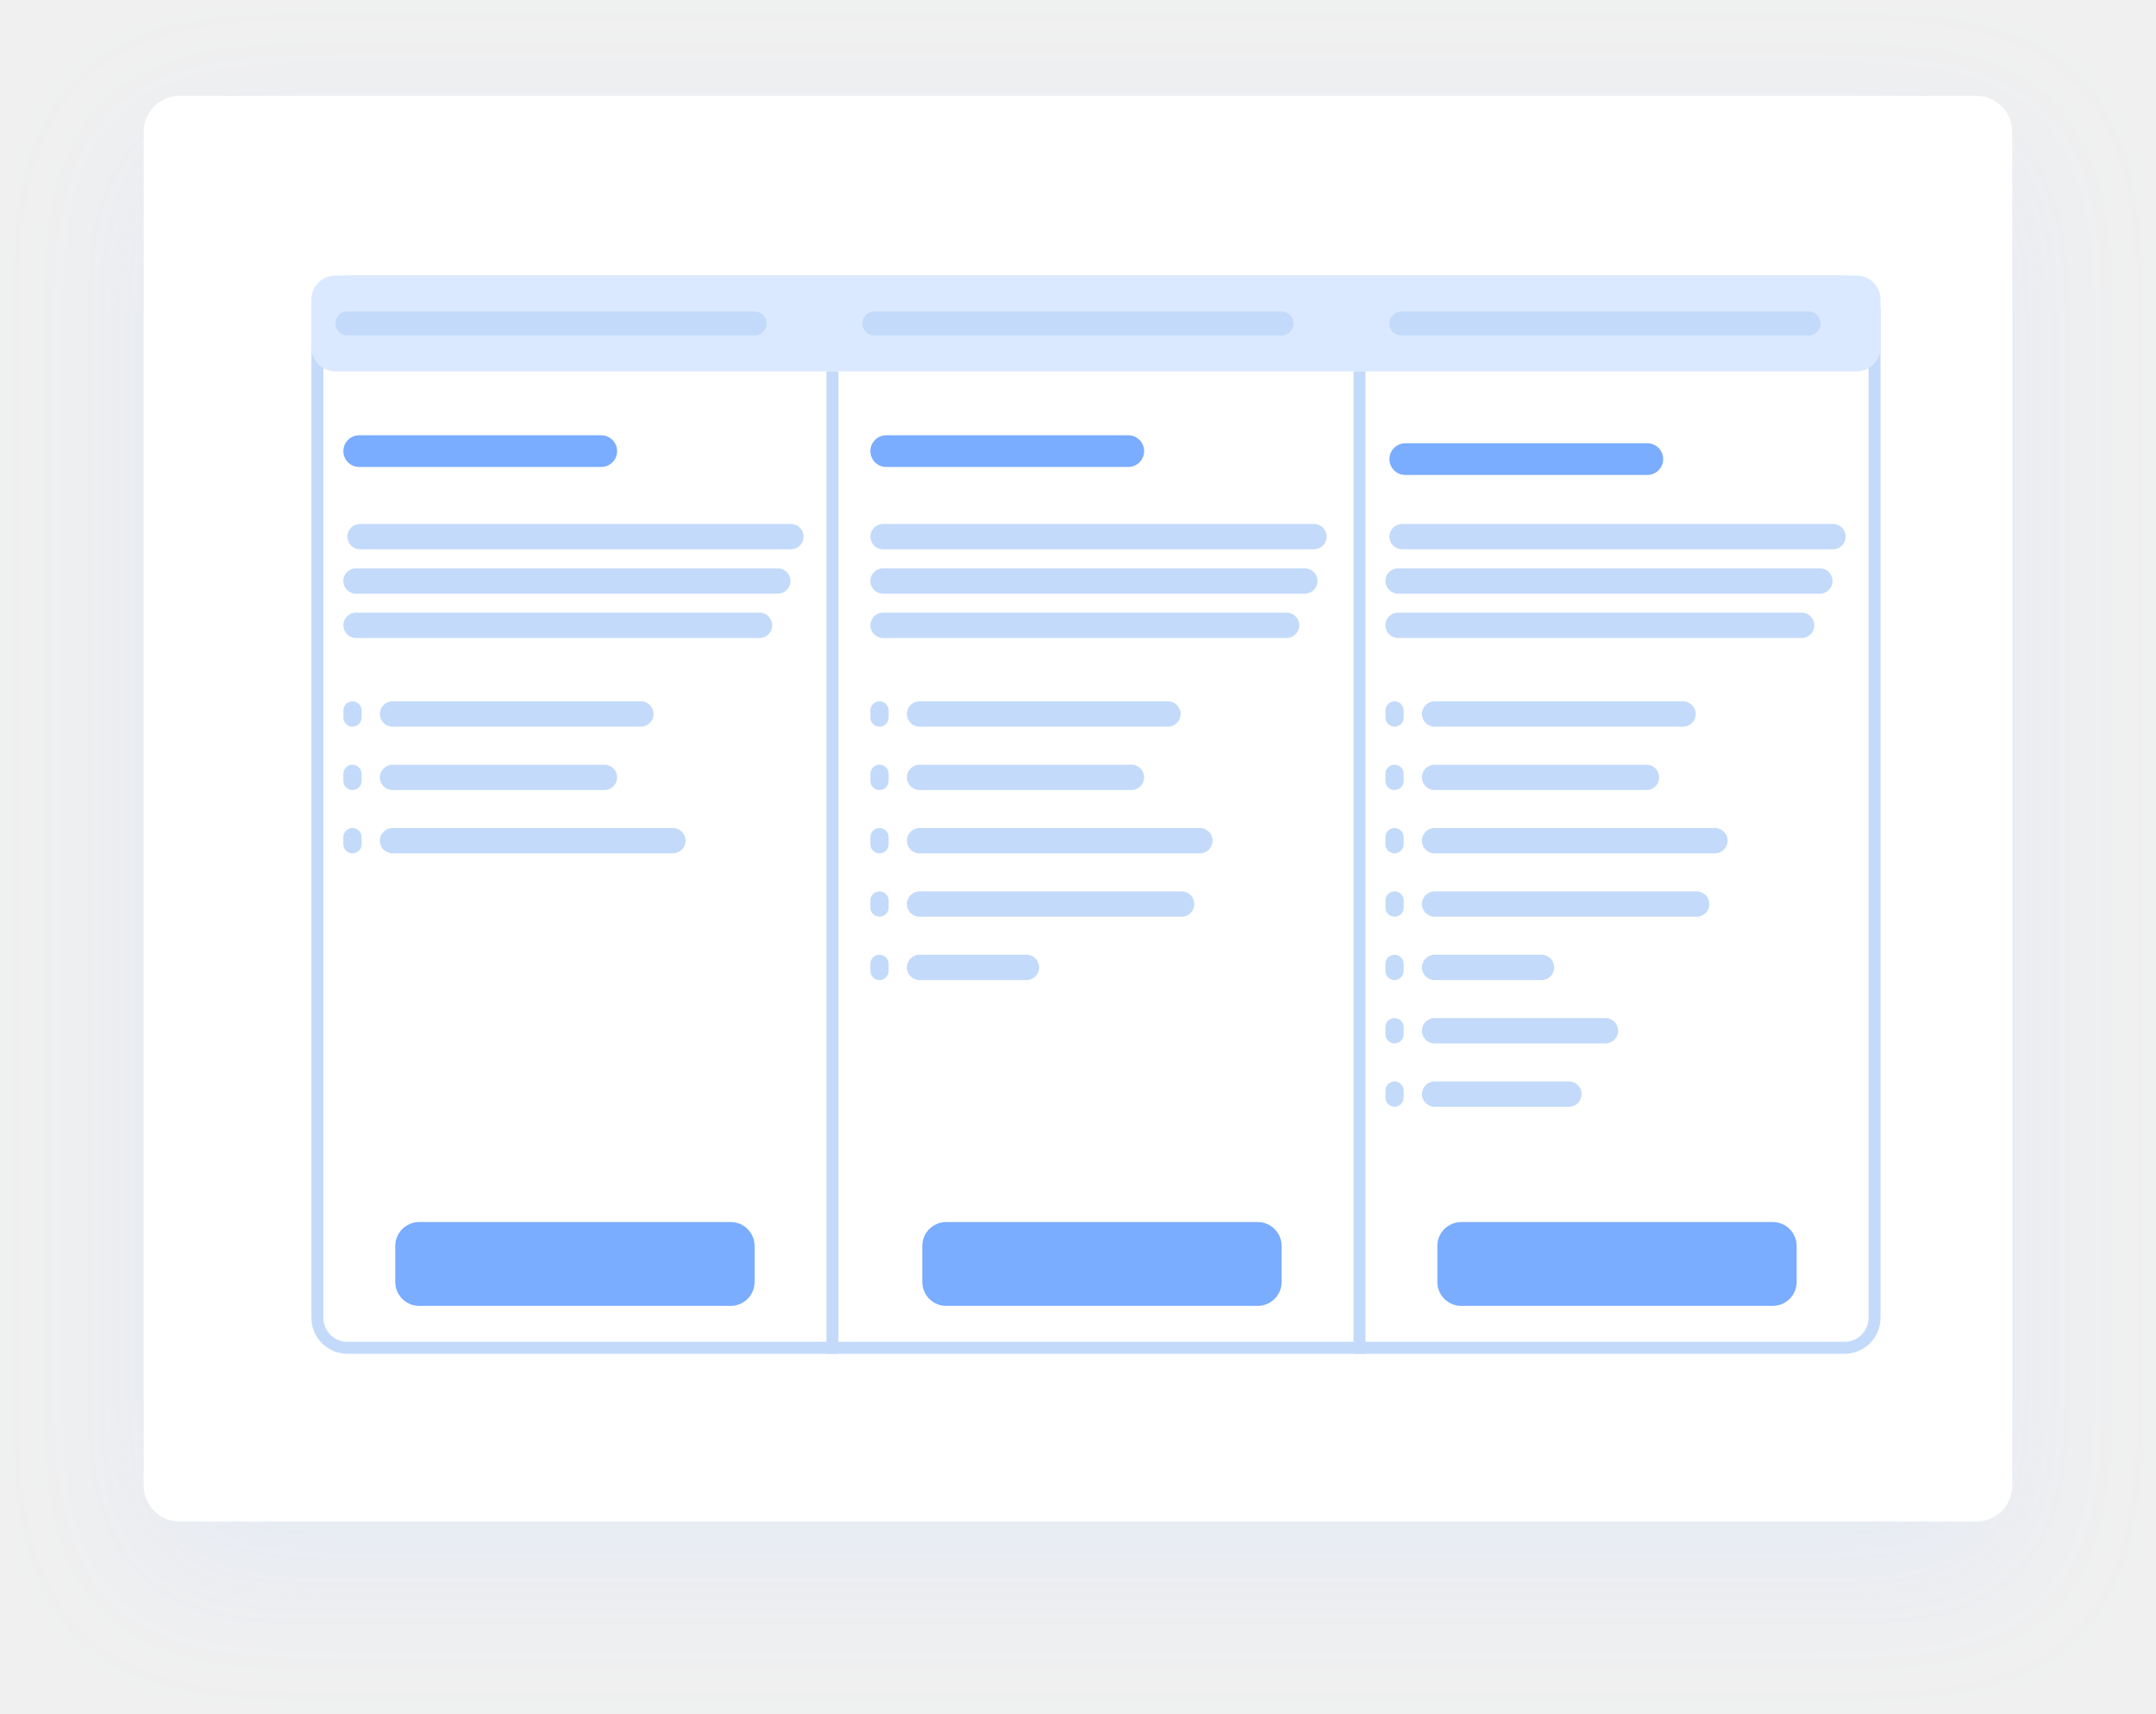
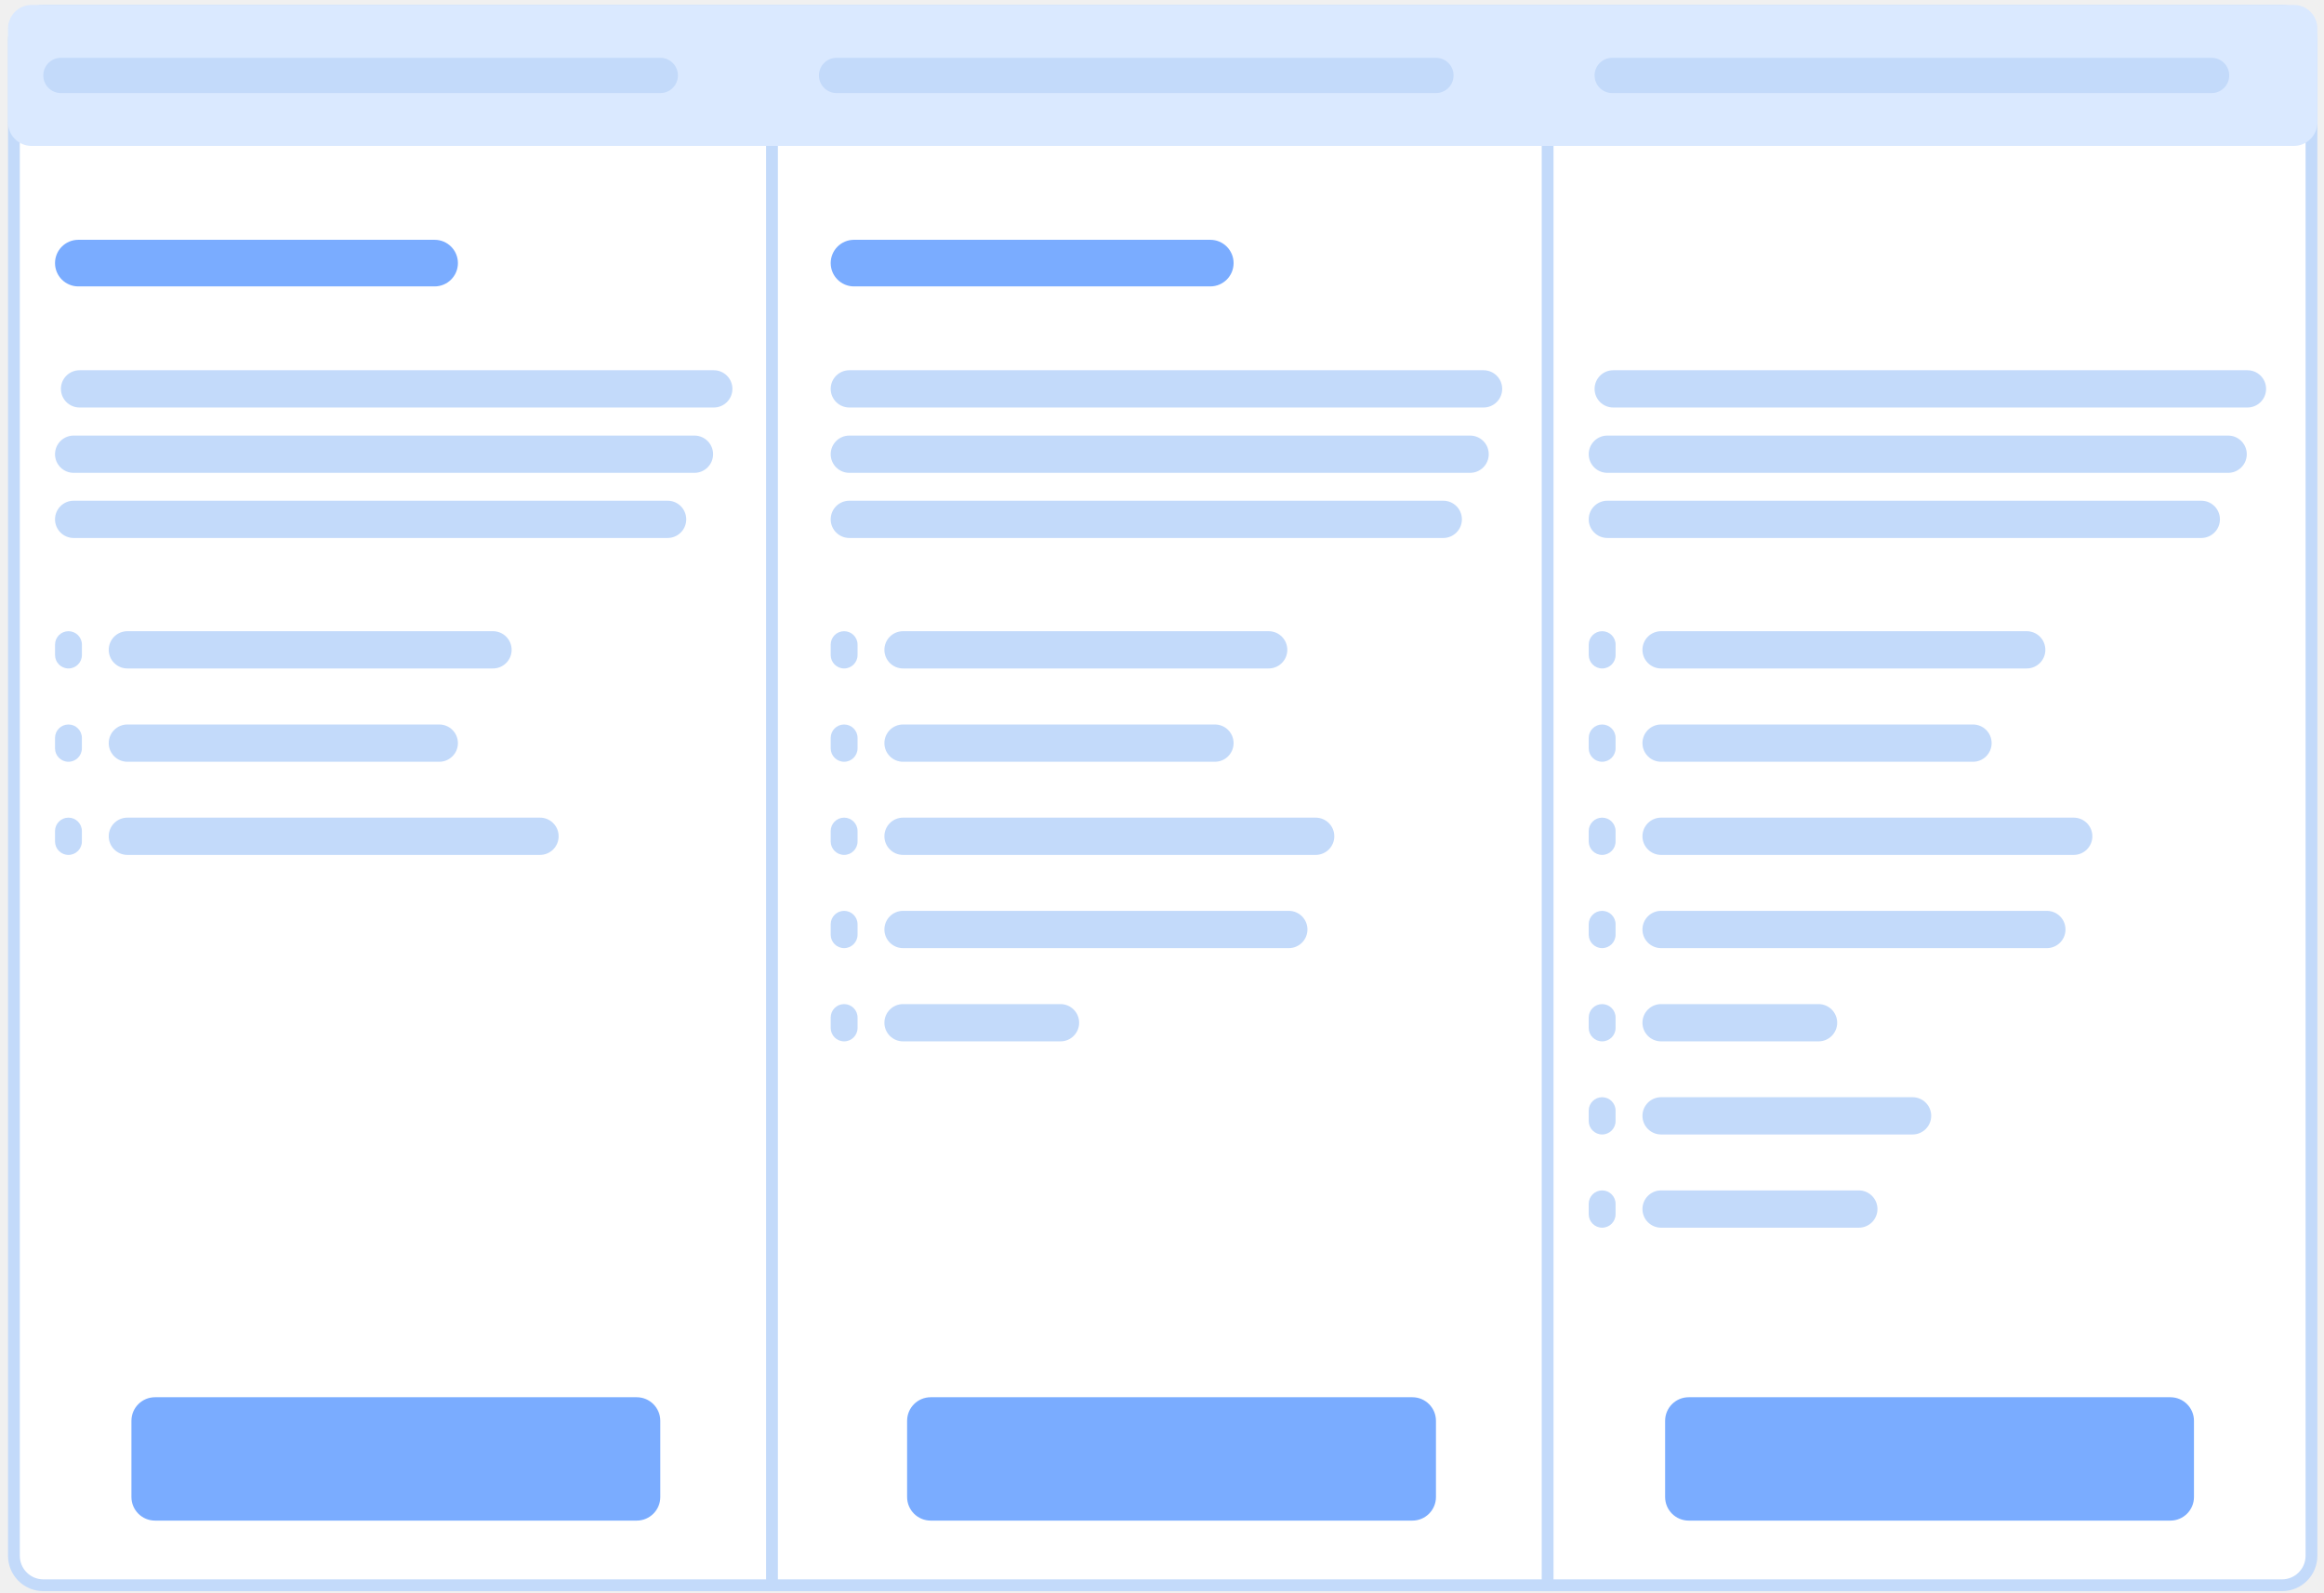
- <svg xmlns="http://www.w3.org/2000/svg" width="180" height="143" viewBox="0 0 180 143" fill="none">
-   <g filter="url(#filter0_d)">
-     <rect x="12" y="8" width="156" height="119" rx="3" fill="white" />
-   </g>
-   <rect x="26.5" y="23.5" width="130" height="89" rx="2.5" fill="white" stroke="#C3DAFA" />
-   <rect x="116" y="43.734" width="38.091" height="2.115" rx="1.057" fill="#C3DAFA" />
-   <rect x="115.666" y="51.137" width="35.806" height="2.115" rx="1.057" fill="#C3DAFA" />
-   <rect x="115.666" y="47.438" width="37.329" height="2.115" rx="1.057" fill="#C3DAFA" />
-   <rect x="118.714" y="58.539" width="22.855" height="2.115" rx="1.057" fill="#C3DAFA" />
-   <rect x="115.667" y="58.539" width="1.524" height="2.115" rx="0.762" fill="#C3DAFA" />
-   <rect x="118.714" y="63.828" width="19.807" height="2.115" rx="1.057" fill="#C3DAFA" />
-   <rect x="115.666" y="63.828" width="1.524" height="2.115" rx="0.762" fill="#C3DAFA" />
-   <rect x="118.714" y="69.113" width="25.521" height="2.115" rx="1.057" fill="#C3DAFA" />
-   <rect x="115.666" y="69.113" width="1.524" height="2.115" rx="0.762" fill="#C3DAFA" />
-   <rect x="118.714" y="74.402" width="23.997" height="2.115" rx="1.057" fill="#C3DAFA" />
-   <rect x="115.666" y="79.691" width="1.524" height="2.115" rx="0.762" fill="#C3DAFA" />
-   <rect x="118.714" y="79.691" width="11.046" height="2.115" rx="1.057" fill="#C3DAFA" />
-   <rect x="115.666" y="84.977" width="1.524" height="2.115" rx="0.762" fill="#C3DAFA" />
-   <rect x="118.714" y="84.977" width="16.379" height="2.115" rx="1.057" fill="#C3DAFA" />
-   <rect x="115.666" y="90.266" width="1.524" height="2.115" rx="0.762" fill="#C3DAFA" />
-   <rect x="118.714" y="90.266" width="13.332" height="2.115" rx="1.057" fill="#C3DAFA" />
-   <rect x="115.666" y="74.402" width="1.524" height="2.115" rx="0.762" fill="#C3DAFA" />
-   <rect x="120" y="102" width="30" height="7" rx="2" fill="#7AACFF" />
-   <rect x="72.666" y="36.332" width="22.855" height="2.644" rx="1.322" fill="#7AACFF" />
-   <rect x="72.666" y="43.734" width="38.091" height="2.115" rx="1.057" fill="#C3DAFA" />
-   <rect x="72.666" y="51.137" width="35.806" height="2.115" rx="1.057" fill="#C3DAFA" />
-   <rect x="72.666" y="47.438" width="37.329" height="2.115" rx="1.057" fill="#C3DAFA" />
-   <rect x="75.713" y="58.539" width="22.855" height="2.115" rx="1.057" fill="#C3DAFA" />
-   <rect x="72.667" y="58.539" width="1.524" height="2.115" rx="0.762" fill="#C3DAFA" />
-   <rect x="75.713" y="63.828" width="19.807" height="2.115" rx="1.057" fill="#C3DAFA" />
-   <rect x="72.666" y="63.828" width="1.524" height="2.115" rx="0.762" fill="#C3DAFA" />
-   <rect x="75.713" y="69.113" width="25.521" height="2.115" rx="1.057" fill="#C3DAFA" />
-   <rect x="72.666" y="69.113" width="1.524" height="2.115" rx="0.762" fill="#C3DAFA" />
-   <rect x="75.713" y="74.402" width="23.997" height="2.115" rx="1.057" fill="#C3DAFA" />
-   <rect x="72.666" y="79.691" width="1.524" height="2.115" rx="0.762" fill="#C3DAFA" />
-   <rect x="75.713" y="79.691" width="11.046" height="2.115" rx="1.057" fill="#C3DAFA" />
-   <rect x="72.666" y="74.402" width="1.524" height="2.115" rx="0.762" fill="#C3DAFA" />
-   <rect x="77" y="102" width="30" height="7" rx="2" fill="#7AACFF" />
-   <rect x="26" y="23" width="131" height="8" rx="2" fill="#DAE9FF" />
-   <rect x="28.666" y="36.332" width="22.855" height="2.644" rx="1.322" fill="#7AACFF" />
-   <rect x="28" y="26" width="36" height="2" rx="1" fill="#C3DAFA" />
-   <rect x="72" y="26" width="36" height="2" rx="1" fill="#C3DAFA" />
-   <rect x="116" y="26" width="36" height="2" rx="1" fill="#C3DAFA" />
-   <rect x="29" y="43.734" width="38.091" height="2.115" rx="1.057" fill="#C3DAFA" />
-   <rect x="28.666" y="51.137" width="35.806" height="2.115" rx="1.057" fill="#C3DAFA" />
-   <rect x="28.666" y="47.438" width="37.329" height="2.115" rx="1.057" fill="#C3DAFA" />
-   <rect x="31.713" y="58.539" width="22.855" height="2.115" rx="1.057" fill="#C3DAFA" />
-   <rect x="28.667" y="58.539" width="1.524" height="2.115" rx="0.762" fill="#C3DAFA" />
-   <rect x="31.713" y="63.828" width="19.807" height="2.115" rx="1.057" fill="#C3DAFA" />
-   <rect x="28.666" y="63.828" width="1.524" height="2.115" rx="0.762" fill="#C3DAFA" />
-   <rect x="31.713" y="69.113" width="25.521" height="2.115" rx="1.057" fill="#C3DAFA" />
-   <rect x="28.666" y="69.113" width="1.524" height="2.115" rx="0.762" fill="#C3DAFA" />
-   <rect x="33" y="102" width="30" height="7" rx="2" fill="#7AACFF" />
-   <line x1="69.5" y1="31" x2="69.5" y2="113" stroke="#C3DAFA" />
-   <line x1="113.5" y1="31" x2="113.5" y2="113" stroke="#C3DAFA" />
-   <rect x="116" y="37" width="22.855" height="2.644" rx="1.322" fill="#7AACFF" />
-   <defs>
-     <filter id="filter0_d" x="0" y="0" width="180" height="143" filterUnits="userSpaceOnUse" color-interpolation-filters="sRGB">
-       <feFlood flood-opacity="0" result="BackgroundImageFix" />
-       <feColorMatrix in="SourceAlpha" type="matrix" values="0 0 0 0 0 0 0 0 0 0 0 0 0 0 0 0 0 0 127 0" />
-       <feOffset dy="4" />
-       <feGaussianBlur stdDeviation="6" />
-       <feColorMatrix type="matrix" values="0 0 0 0 0.898 0 0 0 0 0.918 0 0 0 0 0.957 0 0 0 1 0" />
-       <feBlend mode="normal" in2="BackgroundImageFix" result="effect1_dropShadow" />
-       <feBlend mode="normal" in="SourceGraphic" in2="effect1_dropShadow" result="shape" />
-     </filter>
-   </defs>
+ <svg xmlns="http://www.w3.org/2000/svg" width="197" height="135" viewBox="0 0 197 135" fill="none">
+   <rect x="1.18" y="0.918" width="194.758" height="133.49" rx="2.5" fill="white" stroke="#C3DAFA" />
+   <rect x="135.17" y="31.391" width="56.921" height="3.16" rx="1.58" fill="#C3DAFA" />
+   <rect x="134.672" y="42.453" width="53.506" height="3.16" rx="1.58" fill="#C3DAFA" />
+   <rect x="134.672" y="36.93" width="55.782" height="3.16" rx="1.58" fill="#C3DAFA" />
+   <rect x="139.227" y="53.516" width="34.153" height="3.16" rx="1.58" fill="#C3DAFA" />
+   <rect x="134.674" y="53.516" width="2.277" height="3.16" rx="1.138" fill="#C3DAFA" />
+   <rect x="139.227" y="61.426" width="29.599" height="3.16" rx="1.58" fill="#C3DAFA" />
+   <rect x="134.672" y="61.426" width="2.277" height="3.16" rx="1.138" fill="#C3DAFA" />
+   <rect x="139.227" y="69.324" width="38.137" height="3.16" rx="1.58" fill="#C3DAFA" />
+   <rect x="134.672" y="69.324" width="2.277" height="3.16" rx="1.138" fill="#C3DAFA" />
+   <rect x="139.227" y="77.227" width="35.86" height="3.16" rx="1.58" fill="#C3DAFA" />
+   <rect x="134.672" y="85.133" width="2.277" height="3.16" rx="1.138" fill="#C3DAFA" />
+   <rect x="139.227" y="85.133" width="16.507" height="3.16" rx="1.58" fill="#C3DAFA" />
+   <rect x="134.672" y="93.027" width="2.277" height="3.16" rx="1.138" fill="#C3DAFA" />
+   <rect x="139.227" y="93.027" width="24.476" height="3.16" rx="1.58" fill="#C3DAFA" />
+   <rect x="134.672" y="100.93" width="2.277" height="3.16" rx="1.138" fill="#C3DAFA" />
+   <rect x="139.227" y="100.93" width="19.922" height="3.16" rx="1.58" fill="#C3DAFA" />
+   <rect x="134.672" y="77.227" width="2.277" height="3.16" rx="1.138" fill="#C3DAFA" />
+   <rect x="141.148" y="118.465" width="44.83" height="10.46" rx="2" fill="#7AACFF" />
+   <rect x="70.416" y="20.332" width="34.153" height="3.951" rx="1.975" fill="#7AACFF" />
+   <rect x="70.416" y="31.391" width="56.921" height="3.16" rx="1.58" fill="#C3DAFA" />
+   <rect x="70.416" y="42.453" width="53.506" height="3.16" rx="1.58" fill="#C3DAFA" />
+   <rect x="70.416" y="36.93" width="55.782" height="3.16" rx="1.58" fill="#C3DAFA" />
+   <rect x="74.969" y="53.516" width="34.153" height="3.16" rx="1.58" fill="#C3DAFA" />
+   <rect x="70.416" y="53.516" width="2.277" height="3.16" rx="1.138" fill="#C3DAFA" />
+   <rect x="74.969" y="61.426" width="29.599" height="3.16" rx="1.58" fill="#C3DAFA" />
+   <rect x="70.416" y="61.426" width="2.277" height="3.16" rx="1.138" fill="#C3DAFA" />
+   <rect x="74.969" y="69.324" width="38.137" height="3.16" rx="1.58" fill="#C3DAFA" />
+   <rect x="70.416" y="69.324" width="2.277" height="3.16" rx="1.138" fill="#C3DAFA" />
+   <rect x="74.969" y="77.227" width="35.86" height="3.16" rx="1.58" fill="#C3DAFA" />
+   <rect x="70.416" y="85.133" width="2.277" height="3.16" rx="1.138" fill="#C3DAFA" />
+   <rect x="74.969" y="85.133" width="16.507" height="3.16" rx="1.58" fill="#C3DAFA" />
+   <rect x="70.416" y="77.227" width="2.277" height="3.16" rx="1.138" fill="#C3DAFA" />
+   <rect x="76.893" y="118.465" width="44.83" height="10.46" rx="2" fill="#7AACFF" />
+   <rect x="0.68" y="0.418" width="195.758" height="11.955" rx="2" fill="#DAE9FF" />
+   <rect x="4.664" y="20.332" width="34.153" height="3.951" rx="1.975" fill="#7AACFF" />
+   <rect x="3.67" y="4.902" width="53.796" height="2.989" rx="1.494" fill="#C3DAFA" />
+   <rect x="69.42" y="4.902" width="53.796" height="2.989" rx="1.494" fill="#C3DAFA" />
+   <rect x="135.17" y="4.902" width="53.796" height="2.989" rx="1.494" fill="#C3DAFA" />
+   <rect x="5.164" y="31.391" width="56.921" height="3.16" rx="1.58" fill="#C3DAFA" />
+   <rect x="4.664" y="42.453" width="53.506" height="3.16" rx="1.58" fill="#C3DAFA" />
+   <rect x="4.664" y="36.93" width="55.782" height="3.16" rx="1.58" fill="#C3DAFA" />
+   <rect x="9.217" y="53.516" width="34.153" height="3.16" rx="1.58" fill="#C3DAFA" />
+   <rect x="4.666" y="53.516" width="2.277" height="3.16" rx="1.138" fill="#C3DAFA" />
+   <rect x="9.217" y="61.426" width="29.599" height="3.16" rx="1.58" fill="#C3DAFA" />
+   <rect x="4.664" y="61.426" width="2.277" height="3.16" rx="1.138" fill="#C3DAFA" />
+   <rect x="9.217" y="69.324" width="38.137" height="3.16" rx="1.58" fill="#C3DAFA" />
+   <rect x="4.664" y="69.324" width="2.277" height="3.16" rx="1.138" fill="#C3DAFA" />
+   <rect x="11.141" y="118.465" width="44.83" height="10.46" rx="2" fill="#7AACFF" />
+   <line x1="65.438" y1="12.371" x2="65.438" y2="134.907" stroke="#C3DAFA" />
+   <line x1="131.188" y1="12.371" x2="131.188" y2="134.907" stroke="#C3DAFA" />
</svg>
